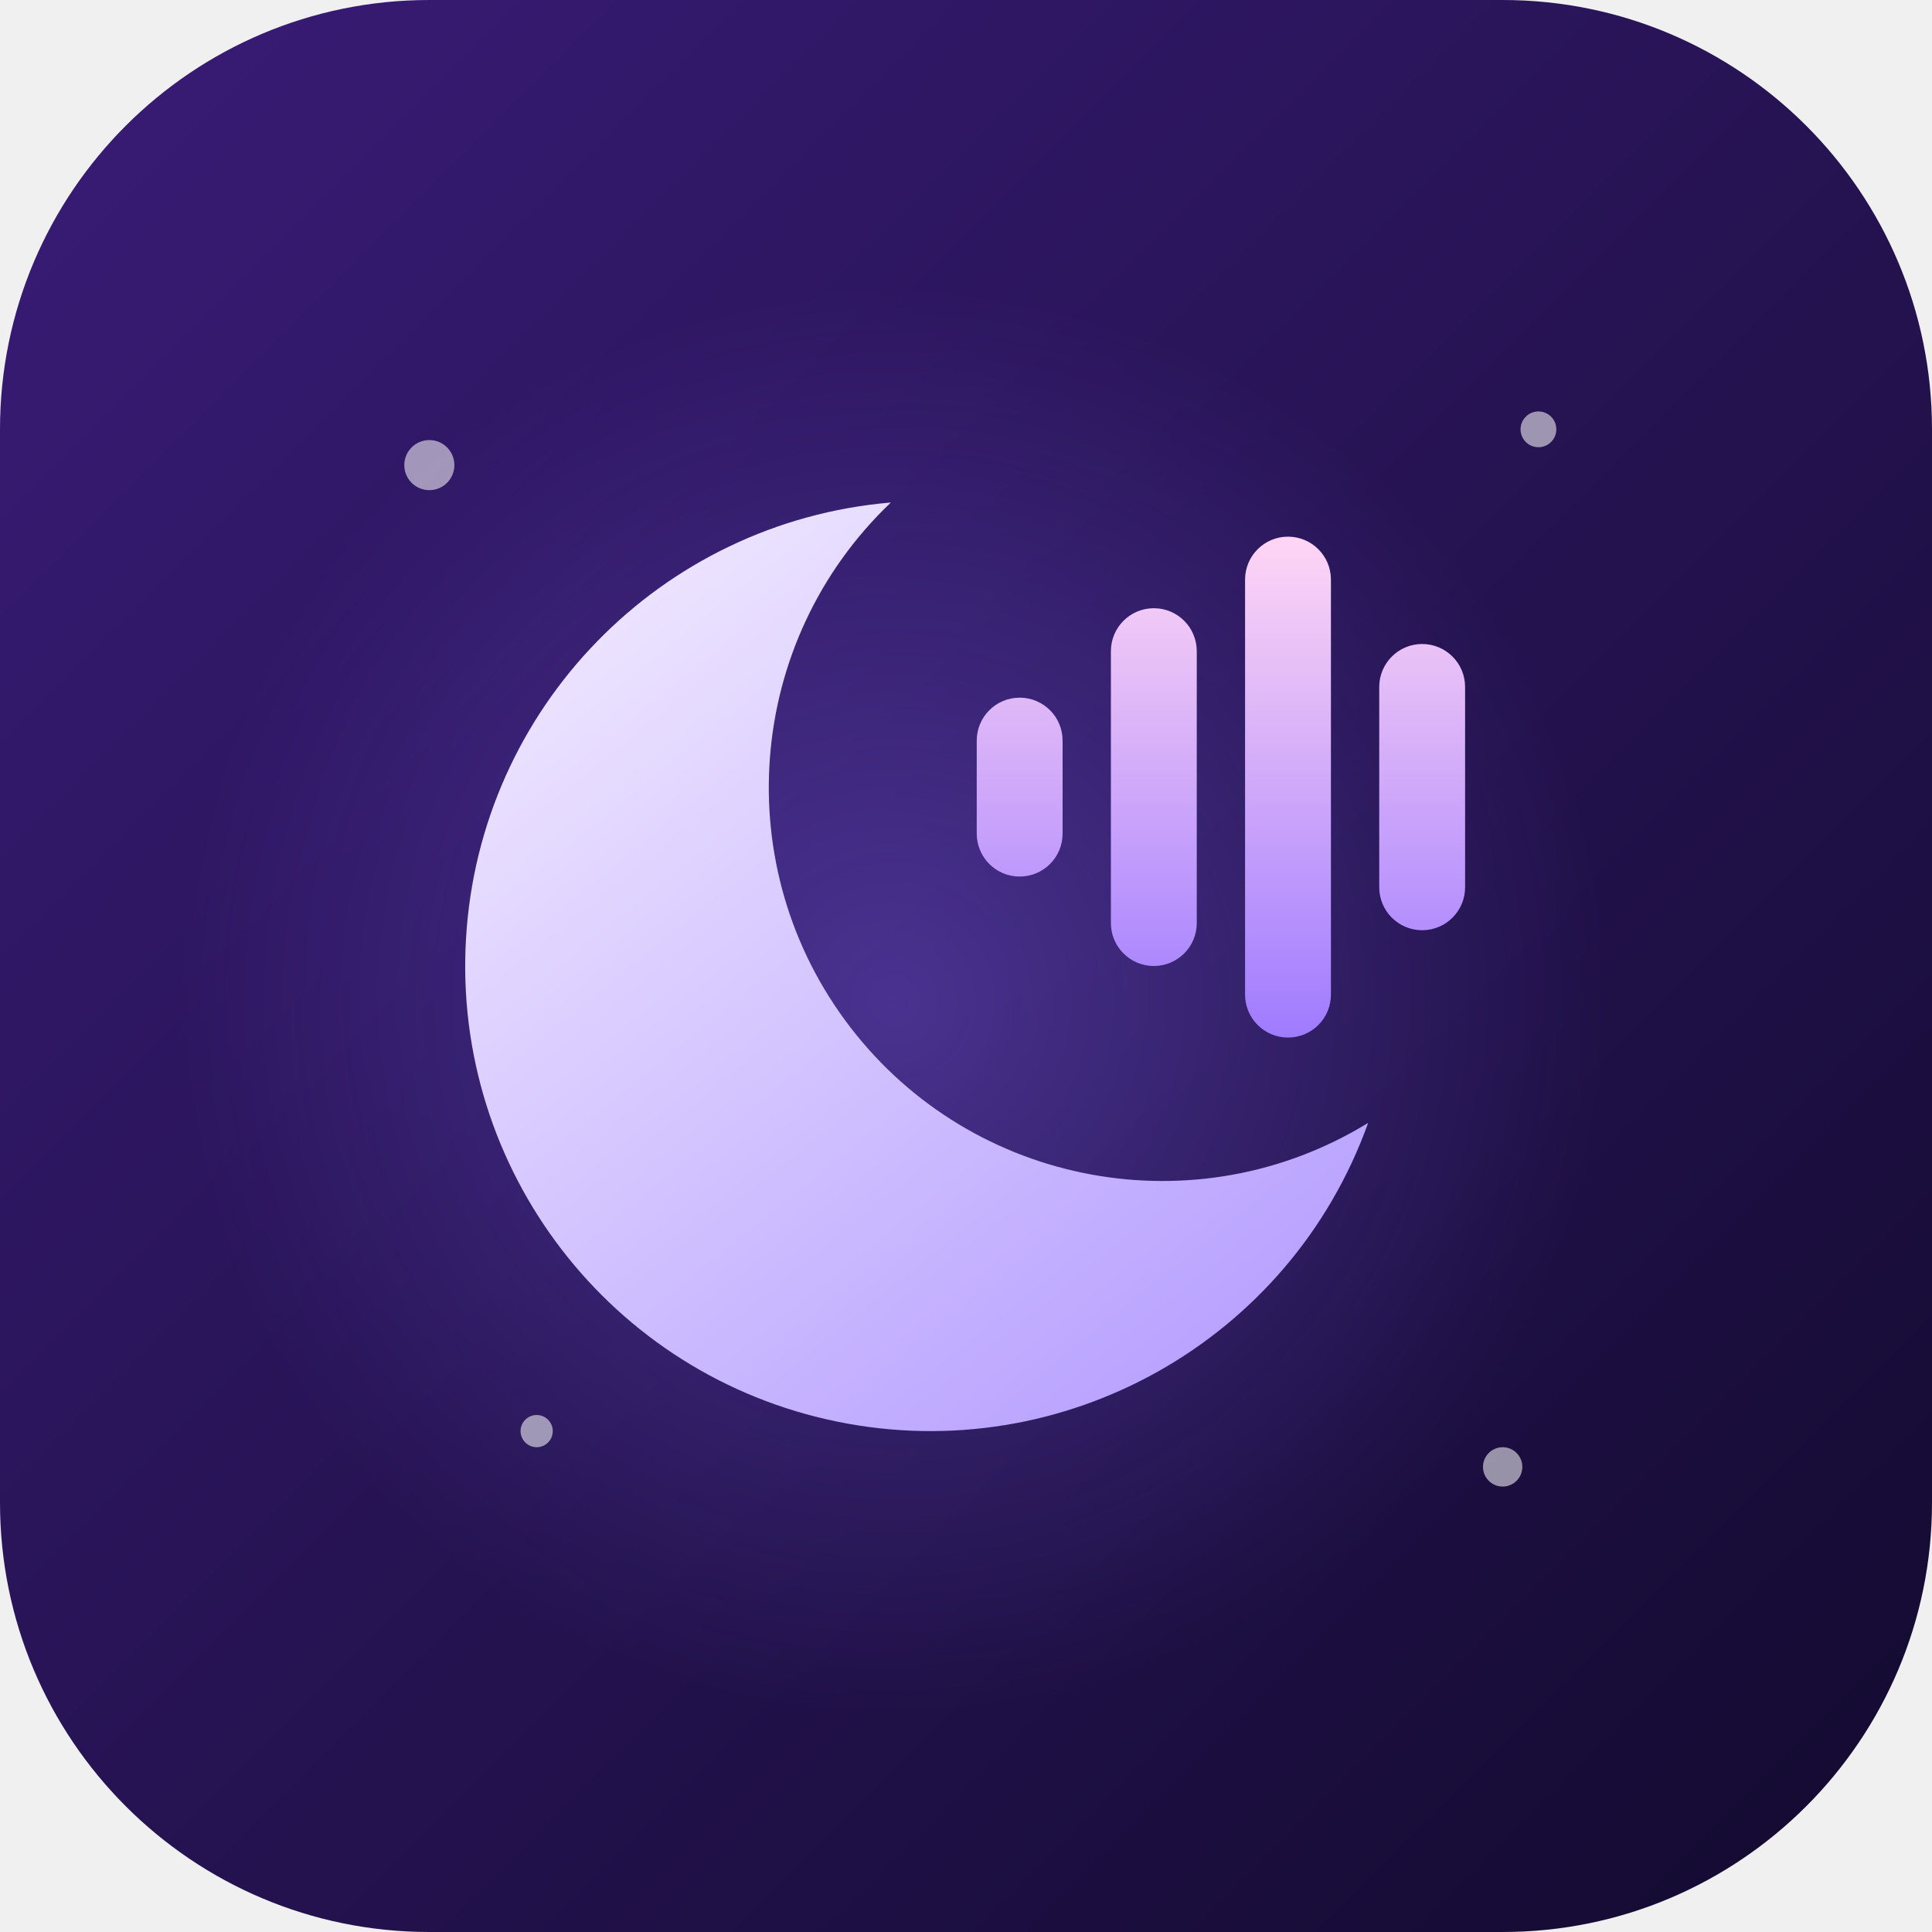
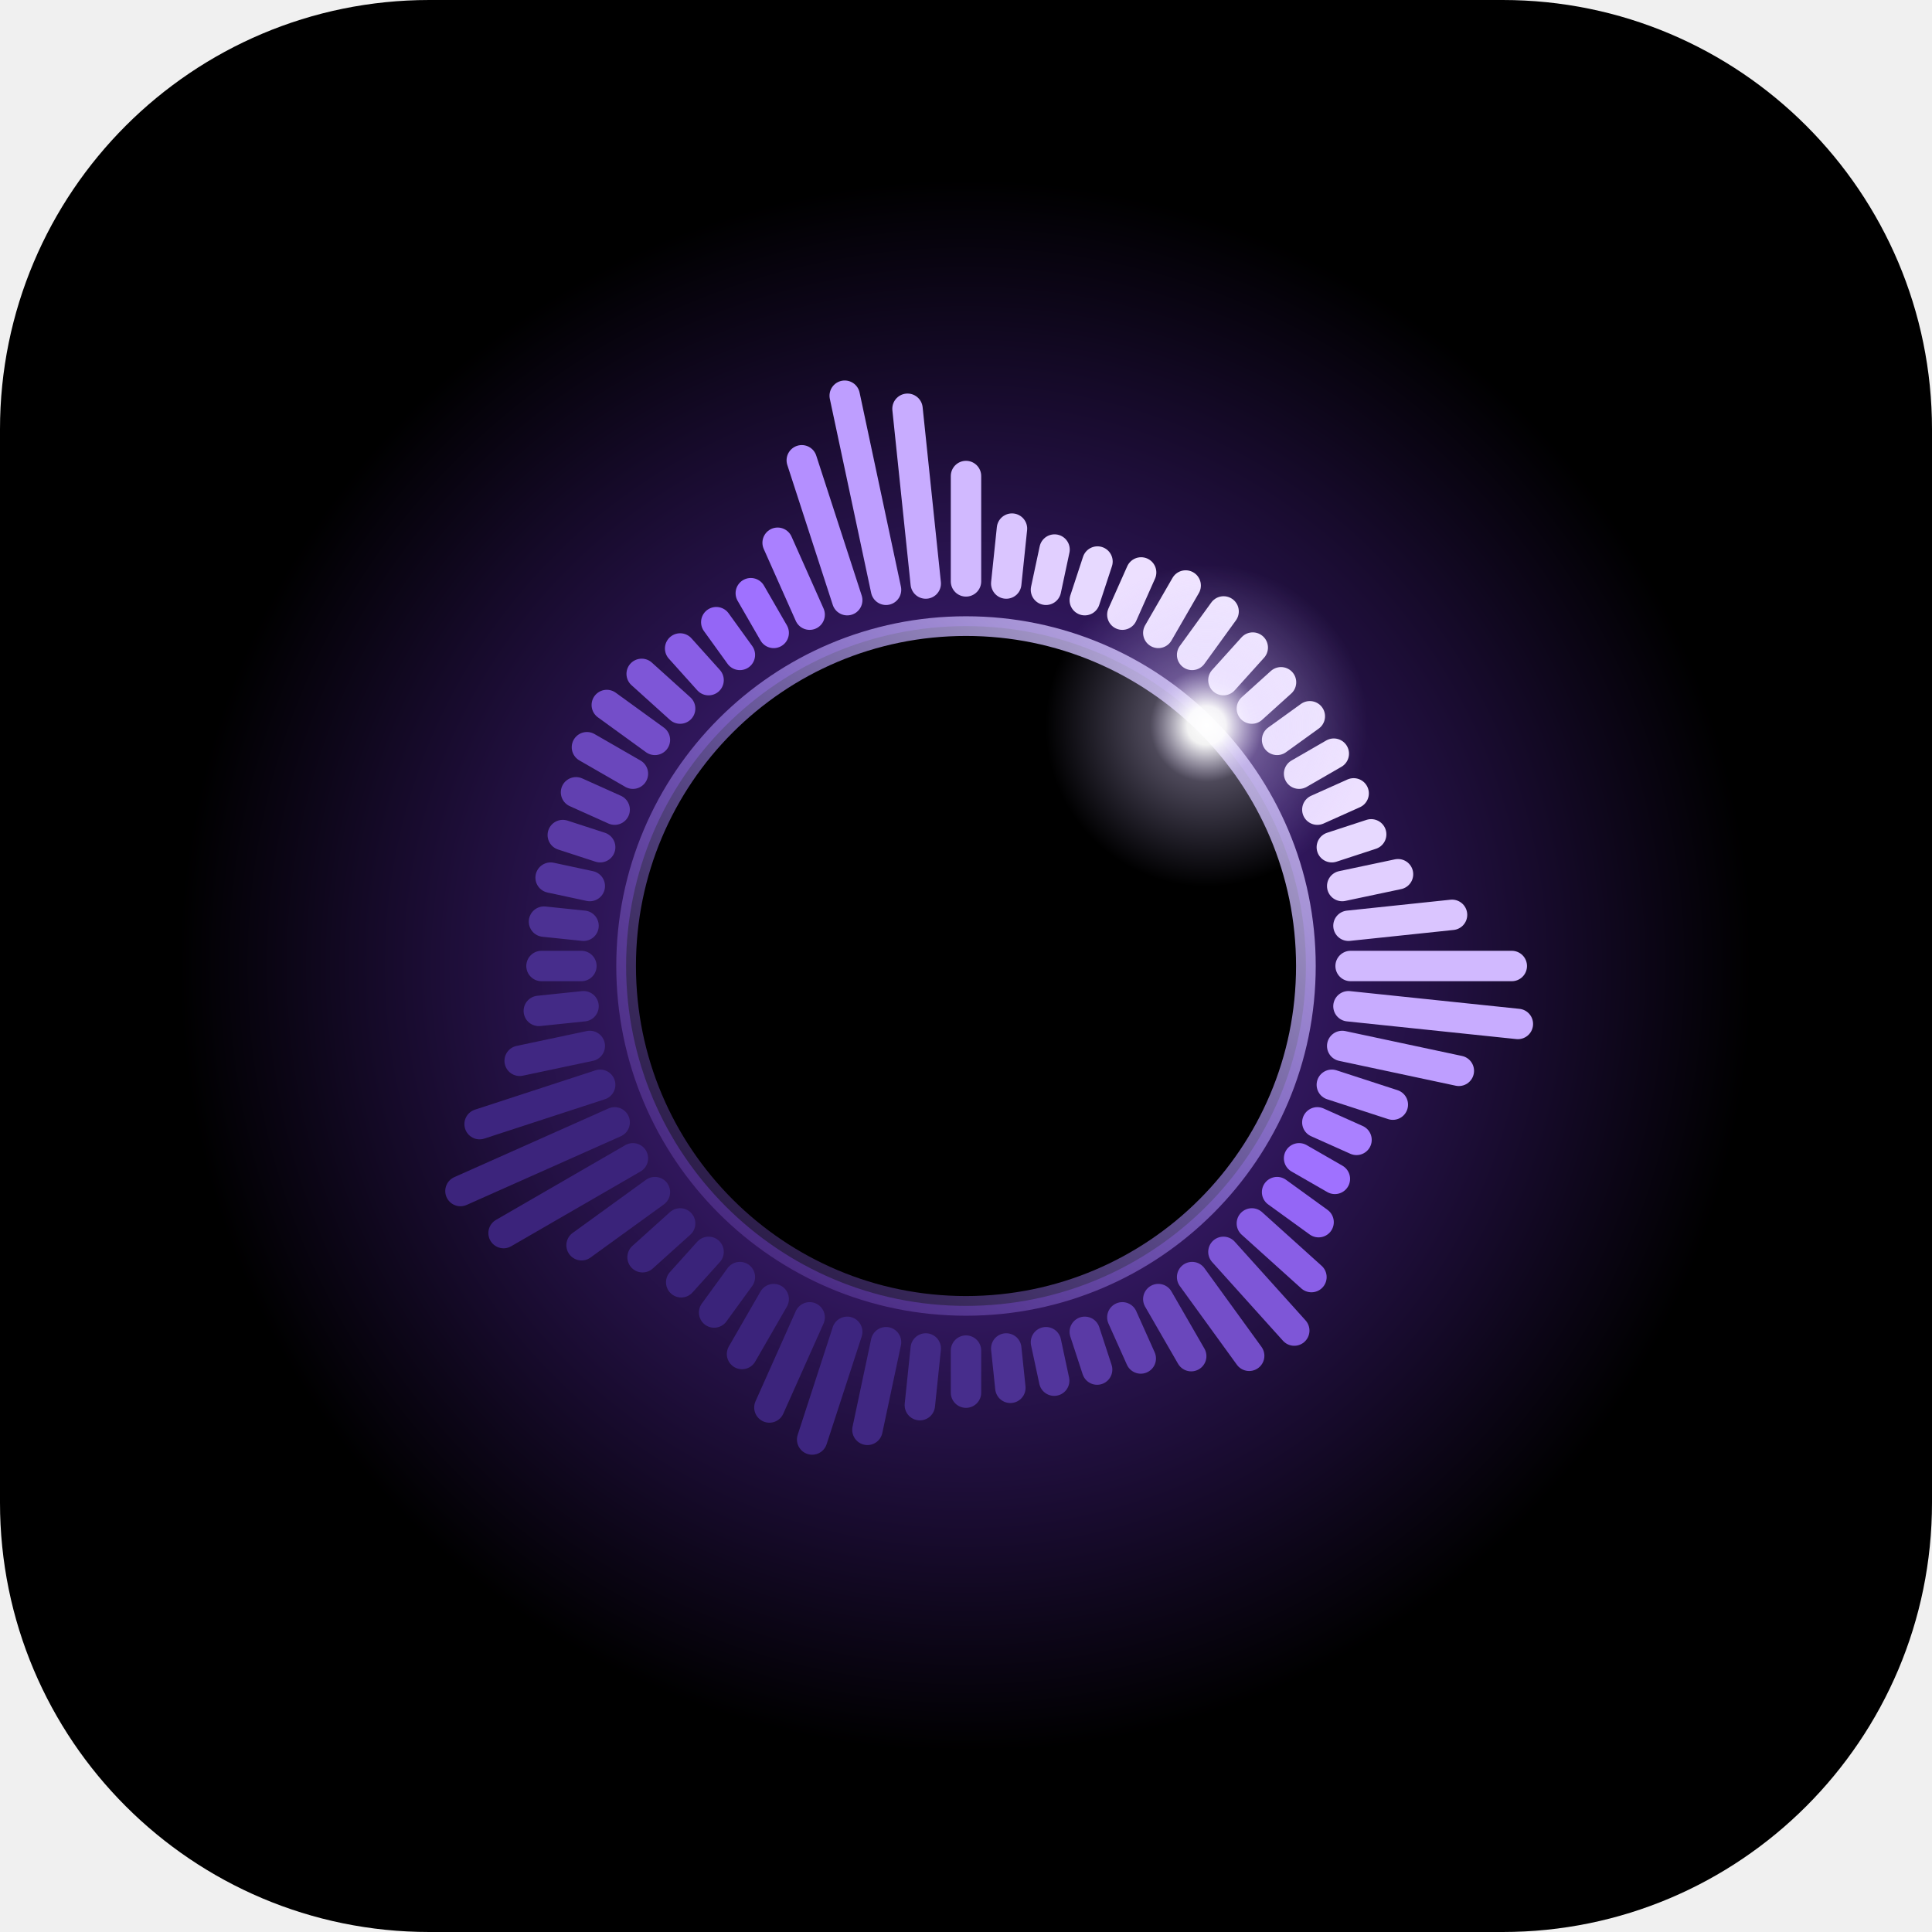
<svg xmlns="http://www.w3.org/2000/svg" viewBox="0 0 108 108" width="1024" height="1024">
  <defs>
-     <linearGradient id="bg" x1="0" y1="0" x2="1" y2="1">
-       <stop offset="0" stop-color="#3A1C78" />
-       <stop offset="1" stop-color="#120A2E" />
+     <radialGradient id="glow" cx="54" cy="54" r="44" gradientUnits="userSpaceOnUse">
+       <stop offset="0.35" stop-color="#7C3AED" stop-opacity="0.45" />
+       <stop offset="1" stop-color="#7C3AED" stop-opacity="0" />
+     </radialGradient>
+     <linearGradient id="rim" x1="80" y1="28" x2="30" y2="80" gradientUnits="userSpaceOnUse">
+       <stop offset="0" stop-color="#FFFFFF" />
+       <stop offset="0.5" stop-color="#A78BFA" stop-opacity="0.6" />
+       <stop offset="1" stop-color="#4C1D95" stop-opacity="0.2" />
    </linearGradient>
-     <linearGradient id="moon" x1="28" y1="30" x2="70" y2="82" gradientUnits="userSpaceOnUse">
-       <stop offset="0" stop-color="#F3ECFF" />
-       <stop offset="1" stop-color="#B39BFF" />
-     </linearGradient>
-     <linearGradient id="bars" x1="0" y1="32" x2="0" y2="60" gradientUnits="userSpaceOnUse">
-       <stop offset="0" stop-color="#FFD6F5" />
-       <stop offset="1" stop-color="#9F7BFF" />
-     </linearGradient>
-     <radialGradient id="glow" cx="50" cy="56" r="40" gradientUnits="userSpaceOnUse">
-       <stop offset="0" stop-color="#8A6CFF" stop-opacity="0.35" />
-       <stop offset="1" stop-color="#8A6CFF" stop-opacity="0" />
+     <radialGradient id="flare" cx="67.44" cy="40.56" r="9" gradientUnits="userSpaceOnUse">
+       <stop offset="0" stop-color="#FFFFFF" />
+       <stop offset="0.12" stop-color="#FFFFFF" stop-opacity="0.95" />
+       <stop offset="0.35" stop-color="#DDD0FF" stop-opacity="0.35" />
+       <stop offset="1" stop-color="#C4B5FD" stop-opacity="0" />
    </radialGradient>
  </defs>
-   <rect width="108" height="108" rx="24" fill="url(#bg)" />
-   <circle cx="50" cy="56" r="40" fill="url(#glow)" />
-   <circle cx="24" cy="26" r="1.4" fill="#FFFFFF" fill-opacity="0.55" />
-   <circle cx="84" cy="82" r="1.1" fill="#FFFFFF" fill-opacity="0.55" />
-   <circle cx="30" cy="80" r="0.9" fill="#FFFFFF" fill-opacity="0.55" />
-   <circle cx="86" cy="24" r="1.0" fill="#FFFFFF" fill-opacity="0.55" />
-   <g transform="translate(2,-2)">
-     <path d="M47.80,30.09 A26,26 0 1,0 74.48,64.77 A22,22 0 0,1 47.80,30.09 Z" fill="url(#moon)" />
-     <path d="M52.60,43.40 A2.4,2.4 0 0,1 57.40,43.40 L57.40,48.60 A2.4,2.4 0 0,1 52.60,48.60 Z M60.10,38.40 A2.4,2.4 0 0,1 64.90,38.40 L64.90,53.60 A2.4,2.4 0 0,1 60.10,53.60 Z M67.60,34.40 A2.4,2.4 0 0,1 72.40,34.40 L72.40,57.60 A2.4,2.4 0 0,1 67.60,57.60 Z M75.10,40.40 A2.4,2.4 0 0,1 79.90,40.40 L79.90,51.60 A2.4,2.4 0 0,1 75.10,51.60 Z" fill="url(#bars)" />
-   </g>
+   <rect width="108" height="108" rx="24" fill="#000000" />
+   <circle cx="54" cy="54" r="44" fill="url(#glow)" />
+   <line x1="54.00" y1="32.50" x2="54.00" y2="26.61" stroke="#D1B9FF" stroke-width="1.7" stroke-linecap="round" />
+   <line x1="56.25" y1="32.62" x2="56.57" y2="29.55" stroke="#DAC5FF" stroke-width="1.7" stroke-linecap="round" />
+   <line x1="58.47" y1="32.97" x2="58.95" y2="30.72" stroke="#E1CFFF" stroke-width="1.7" stroke-linecap="round" />
+   <line x1="60.64" y1="33.55" x2="61.35" y2="31.39" stroke="#E7D9FF" stroke-width="1.7" stroke-linecap="round" />
+   <line x1="62.74" y1="34.36" x2="63.79" y2="32.00" stroke="#EDE0FF" stroke-width="1.7" stroke-linecap="round" />
+   <line x1="64.75" y1="35.38" x2="66.28" y2="32.73" stroke="#F1E6FF" stroke-width="1.7" stroke-linecap="round" />
+   <line x1="66.64" y1="36.61" x2="68.40" y2="34.18" stroke="#F3EAFF" stroke-width="1.7" stroke-linecap="round" />
+   <line x1="68.39" y1="38.02" x2="70.03" y2="36.20" stroke="#F5ECFF" stroke-width="1.7" stroke-linecap="round" />
+   <line x1="69.98" y1="39.61" x2="71.61" y2="38.14" stroke="#F5ECFF" stroke-width="1.7" stroke-linecap="round" />
+   <line x1="71.39" y1="41.36" x2="73.22" y2="40.04" stroke="#F3EAFF" stroke-width="1.7" stroke-linecap="round" />
+   <line x1="72.62" y1="43.25" x2="74.56" y2="42.13" stroke="#F1E6FF" stroke-width="1.7" stroke-linecap="round" />
+   <line x1="73.64" y1="45.26" x2="75.67" y2="44.35" stroke="#EDE0FF" stroke-width="1.7" stroke-linecap="round" />
+   <line x1="74.45" y1="47.36" x2="76.65" y2="46.64" stroke="#E7D9FF" stroke-width="1.7" stroke-linecap="round" />
+   <line x1="75.03" y1="49.53" x2="78.15" y2="48.87" stroke="#E1CFFF" stroke-width="1.7" stroke-linecap="round" />
+   <line x1="75.38" y1="51.75" x2="81.17" y2="51.14" stroke="#DAC5FF" stroke-width="1.7" stroke-linecap="round" />
+   <line x1="75.50" y1="54.00" x2="84.51" y2="54.00" stroke="#D1B9FF" stroke-width="1.7" stroke-linecap="round" />
+   <line x1="75.38" y1="56.25" x2="84.85" y2="57.24" stroke="#C8ACFF" stroke-width="1.7" stroke-linecap="round" />
+   <line x1="75.03" y1="58.47" x2="81.55" y2="59.86" stroke="#BE9EFF" stroke-width="1.7" stroke-linecap="round" />
+   <line x1="74.45" y1="60.64" x2="77.86" y2="61.75" stroke="#B48FFF" stroke-width="1.7" stroke-linecap="round" />
+   <line x1="73.64" y1="62.74" x2="75.83" y2="63.72" stroke="#AA80FF" stroke-width="1.7" stroke-linecap="round" />
+   <line x1="72.62" y1="64.75" x2="74.62" y2="65.90" stroke="#9F71FF" stroke-width="1.7" stroke-linecap="round" />
+   <line x1="71.39" y1="66.64" x2="73.71" y2="68.32" stroke="#9466F6" stroke-width="1.7" stroke-linecap="round" />
+   <line x1="69.98" y1="68.39" x2="73.31" y2="71.39" stroke="#895EE6" stroke-width="1.7" stroke-linecap="round" />
+   <line x1="68.39" y1="69.98" x2="72.35" y2="74.38" stroke="#7E56D7" stroke-width="1.7" stroke-linecap="round" />
+   <line x1="66.64" y1="71.39" x2="69.83" y2="75.79" stroke="#744EC9" stroke-width="1.7" stroke-linecap="round" />
+   <line x1="64.75" y1="72.62" x2="66.59" y2="75.81" stroke="#6A47BC" stroke-width="1.7" stroke-linecap="round" />
+   <line x1="62.74" y1="73.64" x2="63.77" y2="75.94" stroke="#6140B0" stroke-width="1.7" stroke-linecap="round" />
+   <line x1="60.64" y1="74.45" x2="61.33" y2="76.56" stroke="#5A3AA5" stroke-width="1.7" stroke-linecap="round" />
+   <line x1="58.47" y1="75.03" x2="58.93" y2="77.18" stroke="#52359C" stroke-width="1.7" stroke-linecap="round" />
+   <line x1="56.25" y1="75.38" x2="56.48" y2="77.58" stroke="#4C3193" stroke-width="1.7" stroke-linecap="round" />
+   <line x1="54.00" y1="75.50" x2="54.00" y2="77.85" stroke="#472D8C" stroke-width="1.7" stroke-linecap="round" />
+   <line x1="51.75" y1="75.38" x2="51.42" y2="78.55" stroke="#432A86" stroke-width="1.7" stroke-linecap="round" />
+   <line x1="49.53" y1="75.03" x2="48.49" y2="79.93" stroke="#402782" stroke-width="1.7" stroke-linecap="round" />
+   <line x1="47.36" y1="74.45" x2="45.40" y2="80.47" stroke="#3D257F" stroke-width="1.7" stroke-linecap="round" />
+   <line x1="45.26" y1="73.64" x2="43.01" y2="78.68" stroke="#3C247C" stroke-width="1.7" stroke-linecap="round" />
+   <line x1="43.25" y1="72.62" x2="41.48" y2="75.69" stroke="#3B237B" stroke-width="1.7" stroke-linecap="round" />
+   <line x1="41.36" y1="71.39" x2="39.92" y2="73.37" stroke="#3A237A" stroke-width="1.7" stroke-linecap="round" />
+   <line x1="39.61" y1="69.98" x2="38.08" y2="71.68" stroke="#3A237A" stroke-width="1.7" stroke-linecap="round" />
+   <line x1="38.02" y1="68.39" x2="35.92" y2="70.28" stroke="#3A237A" stroke-width="1.7" stroke-linecap="round" />
+   <line x1="36.61" y1="66.64" x2="32.51" y2="69.61" stroke="#3A237A" stroke-width="1.7" stroke-linecap="round" />
+   <line x1="35.38" y1="64.75" x2="28.15" y2="68.93" stroke="#3B237B" stroke-width="1.7" stroke-linecap="round" />
+   <line x1="34.36" y1="62.74" x2="25.74" y2="66.58" stroke="#3C247C" stroke-width="1.7" stroke-linecap="round" />
+   <line x1="33.55" y1="60.64" x2="26.81" y2="62.84" stroke="#3D257F" stroke-width="1.7" stroke-linecap="round" />
+   <line x1="32.97" y1="58.47" x2="29.05" y2="59.30" stroke="#402782" stroke-width="1.7" stroke-linecap="round" />
+   <line x1="32.62" y1="56.25" x2="30.12" y2="56.51" stroke="#432A86" stroke-width="1.7" stroke-linecap="round" />
+   <line x1="32.50" y1="54.00" x2="30.27" y2="54.00" stroke="#472D8C" stroke-width="1.7" stroke-linecap="round" />
+   <line x1="32.62" y1="51.75" x2="30.41" y2="51.52" stroke="#4C3193" stroke-width="1.7" stroke-linecap="round" />
+   <line x1="32.97" y1="49.53" x2="30.78" y2="49.06" stroke="#52359C" stroke-width="1.7" stroke-linecap="round" />
+   <line x1="33.55" y1="47.36" x2="31.46" y2="46.68" stroke="#5A3AA5" stroke-width="1.7" stroke-linecap="round" />
+   <line x1="34.36" y1="45.26" x2="32.20" y2="44.29" stroke="#6140B0" stroke-width="1.7" stroke-linecap="round" />
+   <line x1="35.38" y1="43.25" x2="32.81" y2="41.77" stroke="#6A47BC" stroke-width="1.7" stroke-linecap="round" />
+   <line x1="36.61" y1="41.36" x2="33.92" y2="39.41" stroke="#744EC9" stroke-width="1.7" stroke-linecap="round" />
+   <line x1="38.02" y1="39.61" x2="35.87" y2="37.67" stroke="#7E56D7" stroke-width="1.7" stroke-linecap="round" />
+   <line x1="39.61" y1="38.02" x2="38.02" y2="36.25" stroke="#895EE6" stroke-width="1.7" stroke-linecap="round" />
+   <line x1="41.36" y1="36.61" x2="40.04" y2="34.78" stroke="#9466F6" stroke-width="1.7" stroke-linecap="round" />
+   <line x1="43.25" y1="35.38" x2="41.97" y2="33.16" stroke="#9F71FF" stroke-width="1.7" stroke-linecap="round" />
+   <line x1="45.26" y1="34.36" x2="43.47" y2="30.34" stroke="#AA80FF" stroke-width="1.7" stroke-linecap="round" />
+   <line x1="47.36" y1="33.55" x2="44.82" y2="25.73" stroke="#B48FFF" stroke-width="1.7" stroke-linecap="round" />
+   <line x1="49.53" y1="32.97" x2="47.22" y2="22.12" stroke="#BE9EFF" stroke-width="1.7" stroke-linecap="round" />
+   <line x1="51.75" y1="32.62" x2="50.73" y2="22.85" stroke="#C8ACFF" stroke-width="1.7" stroke-linecap="round" />
+   <circle cx="54" cy="54" r="19" fill="#000000" />
+   <circle cx="54" cy="54" r="19" fill="none" stroke="url(#rim)" stroke-width="1.1" />
+   <circle cx="67.44" cy="40.56" r="9" fill="url(#flare)" />
</svg>
